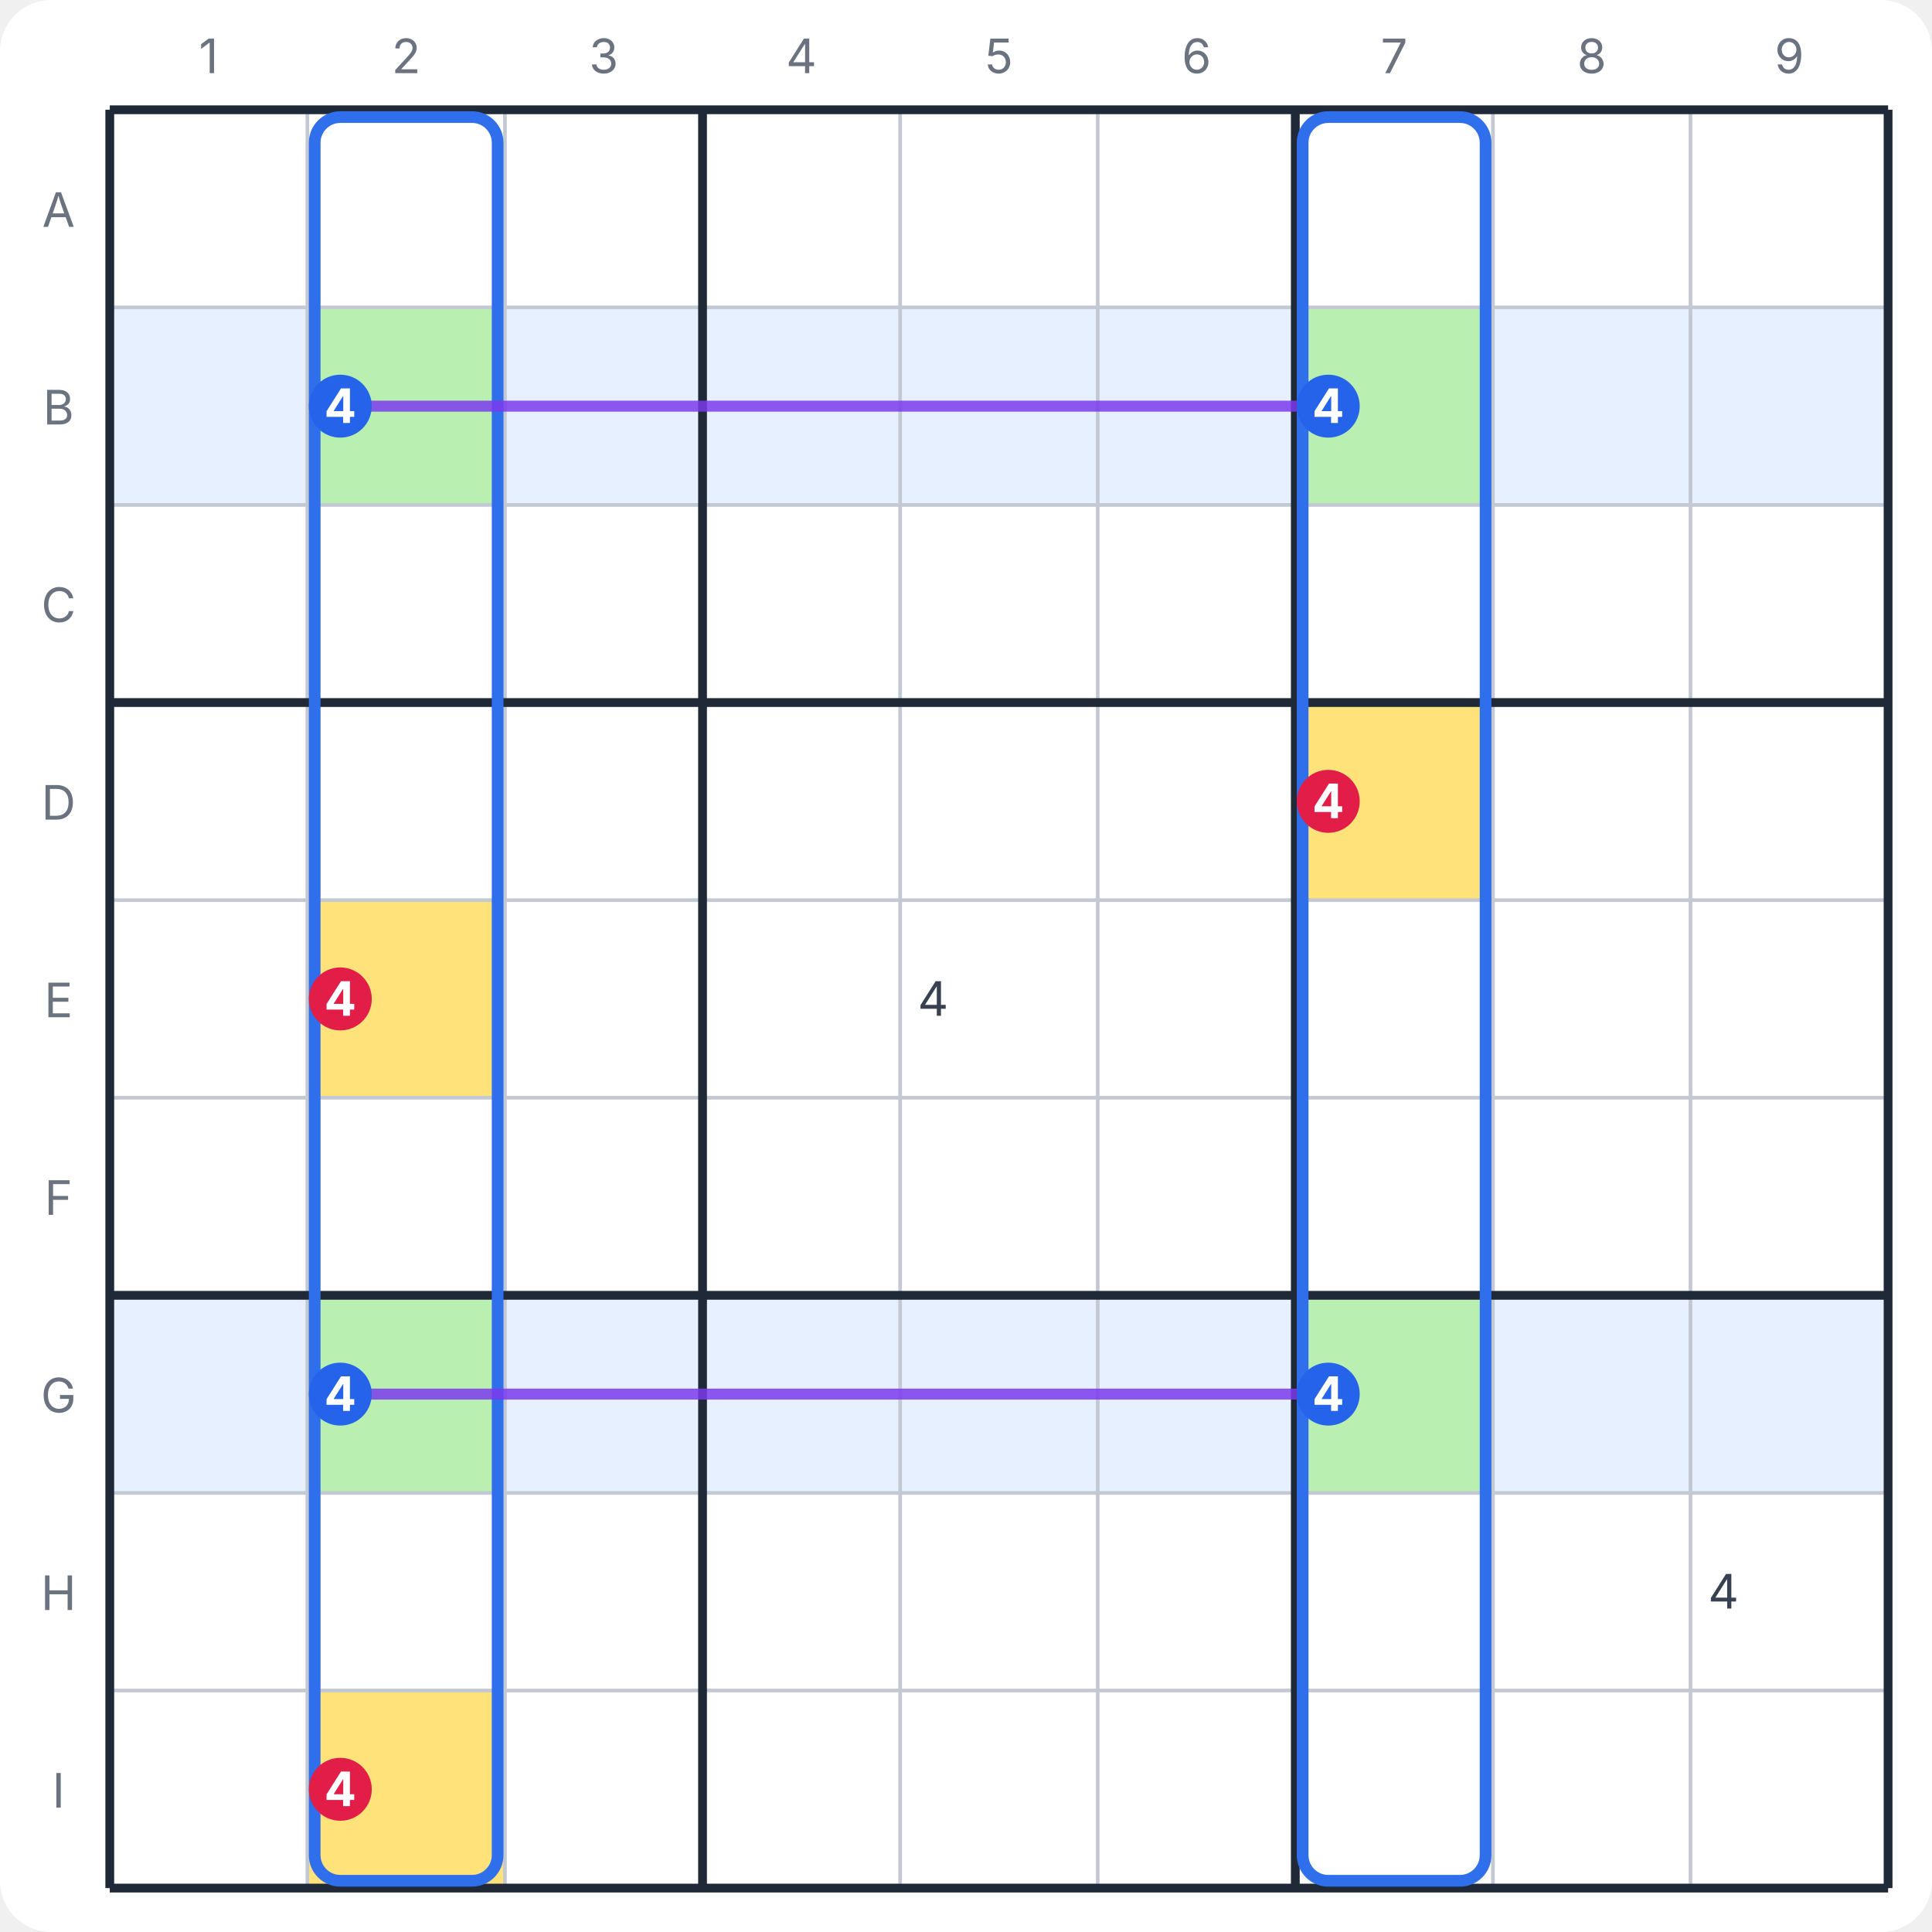
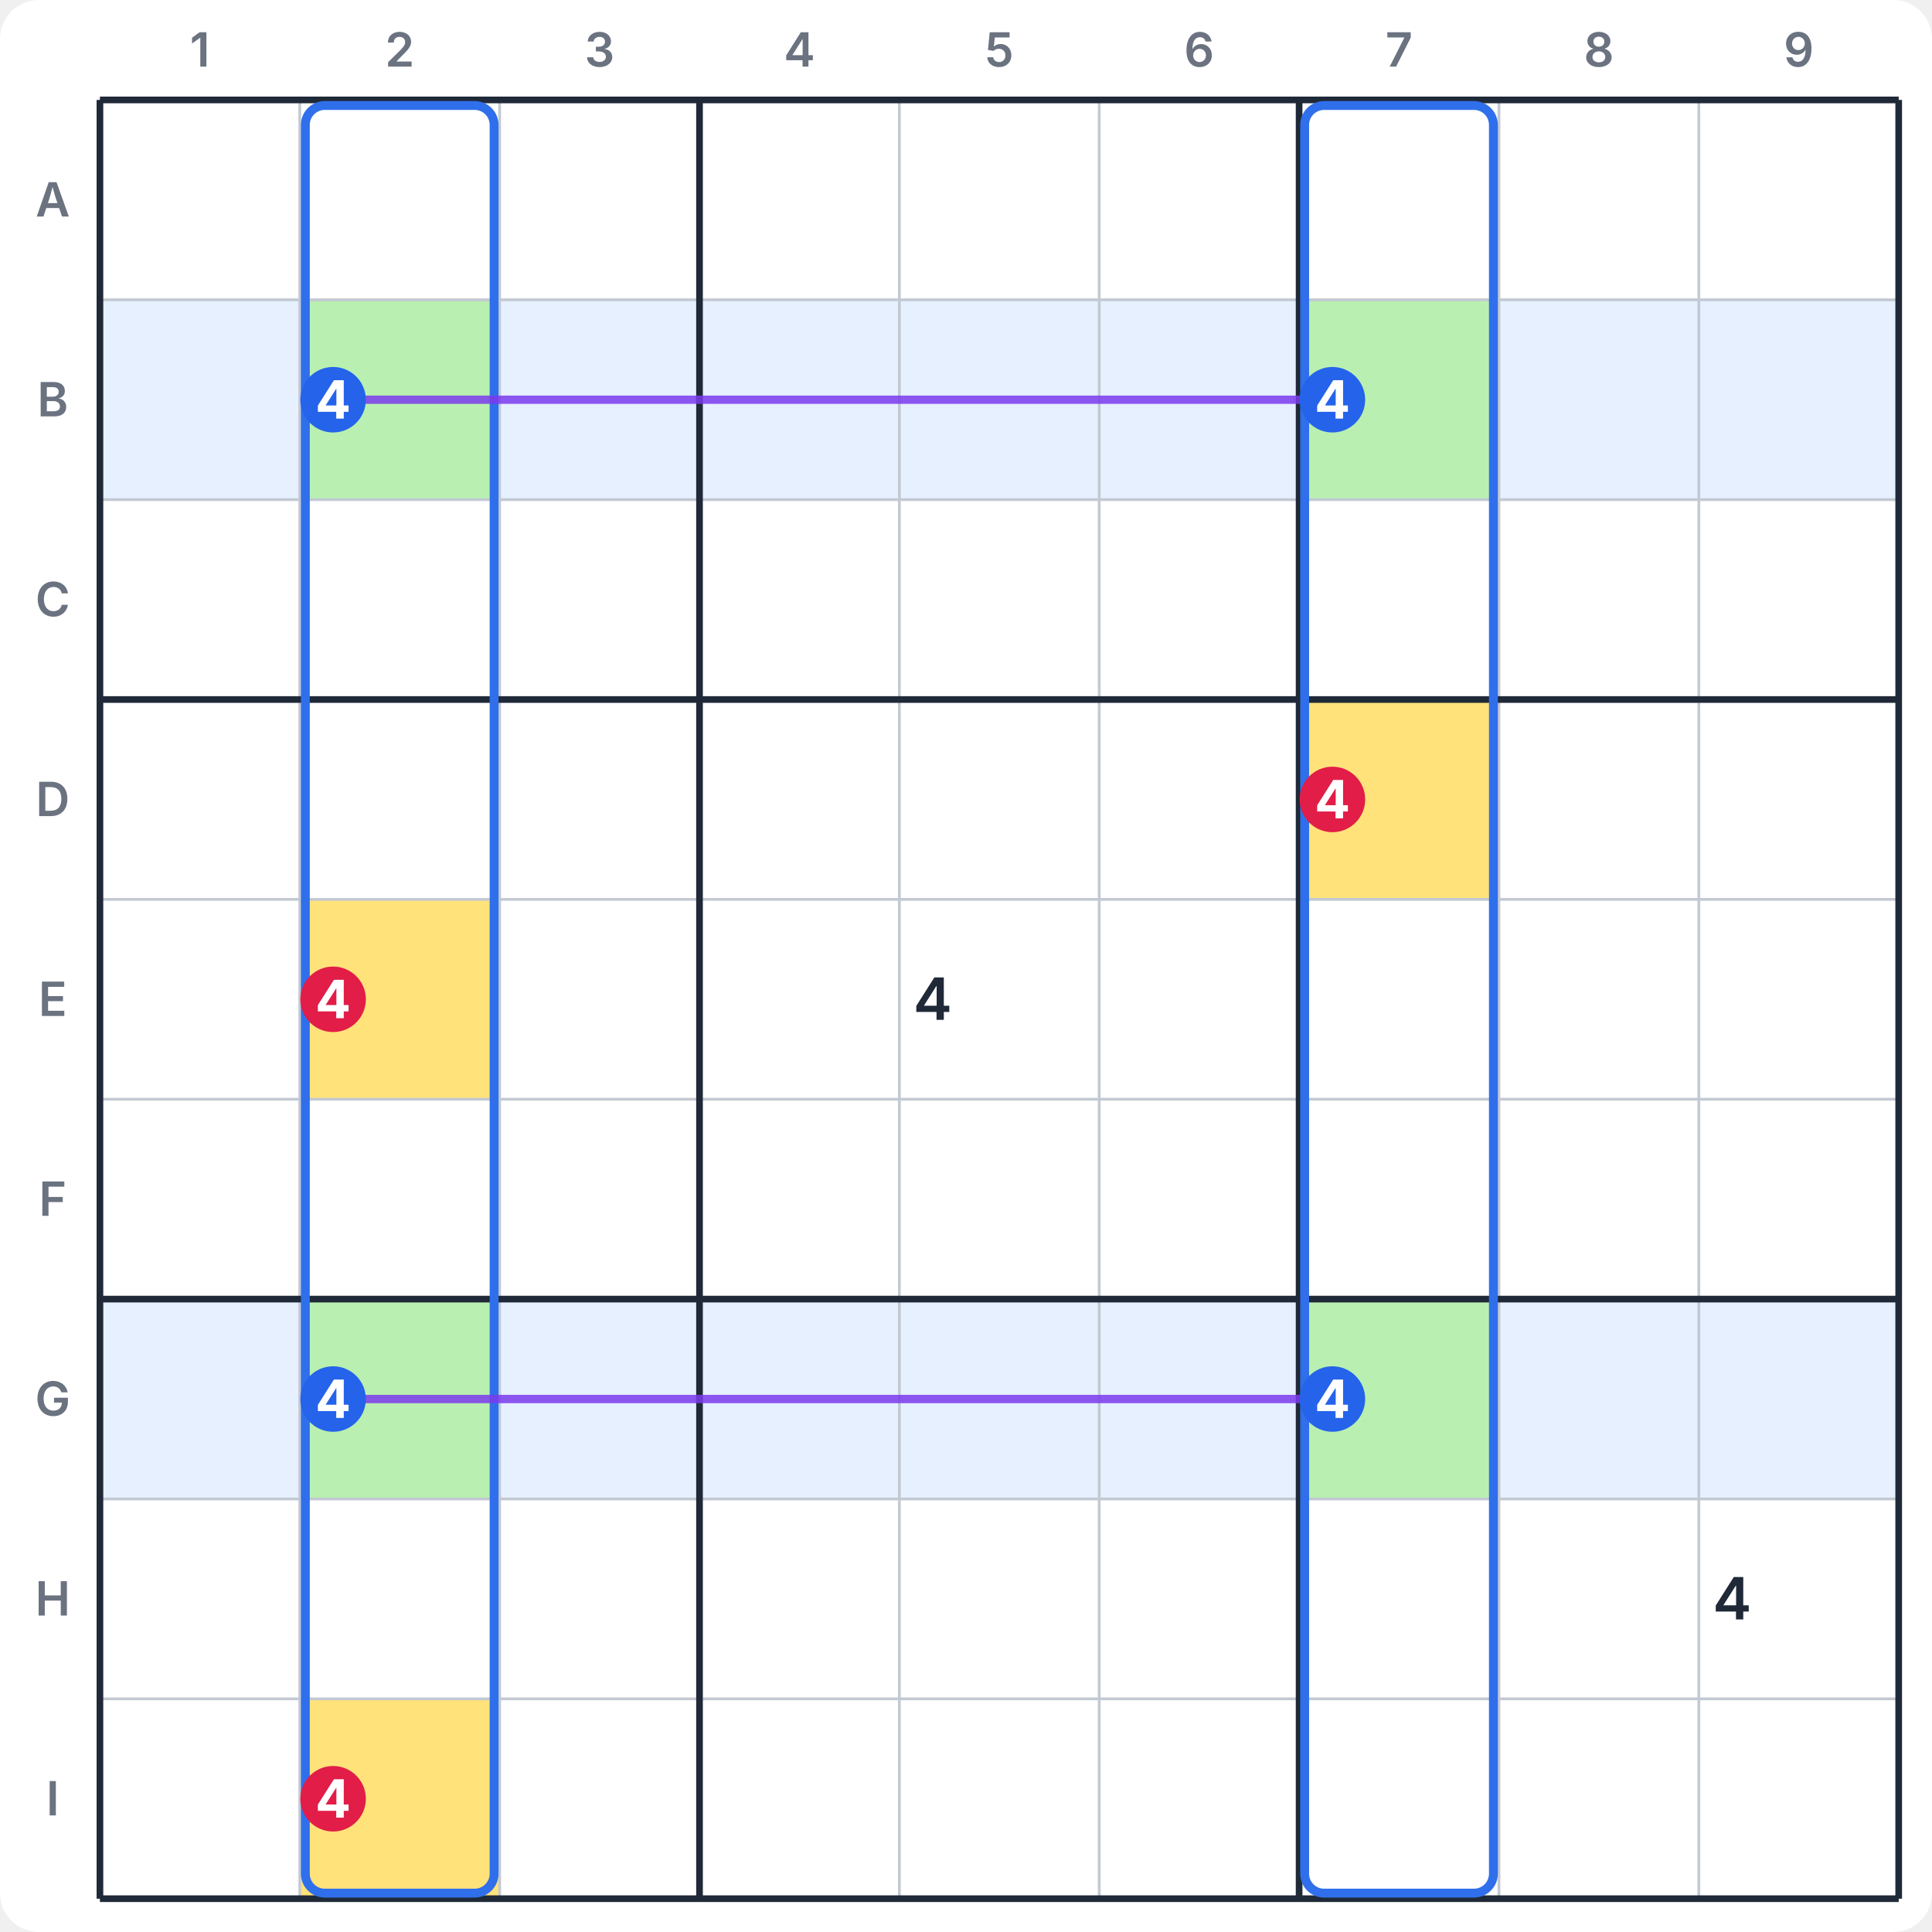
- <svg xmlns="http://www.w3.org/2000/svg" viewBox="0 0 528 528" width="528" height="528" font-family="Inter, 'Segoe UI', Helvetica, Arial, sans-serif">
+ <svg xmlns="http://www.w3.org/2000/svg" viewBox="0 0 696 696" width="696" height="696" font-family="Inter, 'Segoe UI', Helvetica, Arial, sans-serif">
  <defs>
    <marker id="arr" viewBox="0 0 10 10" refX="8" refY="5" markerWidth="5" markerHeight="5" orient="auto-start-reverse">
      <path d="M0,0 L10,5 L0,10 z" fill="#E11D48" />
    </marker>
  </defs>
-   <rect x="0" y="0" width="528" height="528" rx="14" fill="#FFFFFF" />
-   <text x="57.0" y="20" text-anchor="middle" font-size="13" fill="#6B7280">1</text>
-   <text x="111.0" y="20" text-anchor="middle" font-size="13" fill="#6B7280">2</text>
-   <text x="165.0" y="20" text-anchor="middle" font-size="13" fill="#6B7280">3</text>
-   <text x="219.0" y="20" text-anchor="middle" font-size="13" fill="#6B7280">4</text>
-   <text x="273.0" y="20" text-anchor="middle" font-size="13" fill="#6B7280">5</text>
-   <text x="327.0" y="20" text-anchor="middle" font-size="13" fill="#6B7280">6</text>
-   <text x="381.0" y="20" text-anchor="middle" font-size="13" fill="#6B7280">7</text>
-   <text x="435.0" y="20" text-anchor="middle" font-size="13" fill="#6B7280">8</text>
-   <text x="489.0" y="20" text-anchor="middle" font-size="13" fill="#6B7280">9</text>
-   <text x="16" y="62.0" text-anchor="middle" font-size="13" fill="#6B7280">A</text>
-   <text x="16" y="116.0" text-anchor="middle" font-size="13" fill="#6B7280">B</text>
-   <text x="16" y="170.0" text-anchor="middle" font-size="13" fill="#6B7280">C</text>
-   <text x="16" y="224.0" text-anchor="middle" font-size="13" fill="#6B7280">D</text>
-   <text x="16" y="278.0" text-anchor="middle" font-size="13" fill="#6B7280">E</text>
-   <text x="16" y="332.0" text-anchor="middle" font-size="13" fill="#6B7280">F</text>
-   <text x="16" y="386.0" text-anchor="middle" font-size="13" fill="#6B7280">G</text>
-   <text x="16" y="440.0" text-anchor="middle" font-size="13" fill="#6B7280">H</text>
-   <text x="16" y="494.0" text-anchor="middle" font-size="13" fill="#6B7280">I</text>
-   <rect x="300" y="354" width="54" height="54" fill="#E6F0FF" />
-   <rect x="84" y="354" width="54" height="54" fill="#E6F0FF" />
-   <rect x="462" y="84" width="54" height="54" fill="#E6F0FF" />
-   <rect x="246" y="84" width="54" height="54" fill="#E6F0FF" />
-   <rect x="138" y="354" width="54" height="54" fill="#E6F0FF" />
-   <rect x="192" y="354" width="54" height="54" fill="#E6F0FF" />
-   <rect x="354" y="84" width="54" height="54" fill="#E6F0FF" />
-   <rect x="138" y="84" width="54" height="54" fill="#E6F0FF" />
-   <rect x="408" y="84" width="54" height="54" fill="#E6F0FF" />
-   <rect x="408" y="354" width="54" height="54" fill="#E6F0FF" />
-   <rect x="246" y="354" width="54" height="54" fill="#E6F0FF" />
-   <rect x="30" y="84" width="54" height="54" fill="#E6F0FF" />
-   <rect x="354" y="354" width="54" height="54" fill="#E6F0FF" />
-   <rect x="84" y="84" width="54" height="54" fill="#E6F0FF" />
-   <rect x="30" y="354" width="54" height="54" fill="#E6F0FF" />
-   <rect x="300" y="84" width="54" height="54" fill="#E6F0FF" />
-   <rect x="462" y="354" width="54" height="54" fill="#E6F0FF" />
-   <rect x="192" y="84" width="54" height="54" fill="#E6F0FF" />
-   <rect x="84" y="84" width="54" height="54" fill="#B9F0B1" />
-   <rect x="354" y="84" width="54" height="54" fill="#B9F0B1" />
-   <rect x="84" y="354" width="54" height="54" fill="#B9F0B1" />
-   <rect x="354" y="354" width="54" height="54" fill="#B9F0B1" />
-   <rect x="84" y="246" width="54" height="54" fill="#FFE27A" />
-   <rect x="84" y="462" width="54" height="54" fill="#FFE27A" />
-   <rect x="354" y="192" width="54" height="54" fill="#FFE27A" />
-   <line x1="30" y1="30" x2="30" y2="516" stroke="#C3C9D3" stroke-width="1" />
-   <line x1="84" y1="30" x2="84" y2="516" stroke="#C3C9D3" stroke-width="1" />
-   <line x1="138" y1="30" x2="138" y2="516" stroke="#C3C9D3" stroke-width="1" />
-   <line x1="192" y1="30" x2="192" y2="516" stroke="#C3C9D3" stroke-width="1" />
-   <line x1="246" y1="30" x2="246" y2="516" stroke="#C3C9D3" stroke-width="1" />
-   <line x1="300" y1="30" x2="300" y2="516" stroke="#C3C9D3" stroke-width="1" />
-   <line x1="354" y1="30" x2="354" y2="516" stroke="#C3C9D3" stroke-width="1" />
-   <line x1="408" y1="30" x2="408" y2="516" stroke="#C3C9D3" stroke-width="1" />
-   <line x1="462" y1="30" x2="462" y2="516" stroke="#C3C9D3" stroke-width="1" />
-   <line x1="516" y1="30" x2="516" y2="516" stroke="#C3C9D3" stroke-width="1" />
-   <line x1="30" y1="30" x2="516" y2="30" stroke="#C3C9D3" stroke-width="1" />
-   <line x1="30" y1="84" x2="516" y2="84" stroke="#C3C9D3" stroke-width="1" />
-   <line x1="30" y1="138" x2="516" y2="138" stroke="#C3C9D3" stroke-width="1" />
-   <line x1="30" y1="192" x2="516" y2="192" stroke="#C3C9D3" stroke-width="1" />
-   <line x1="30" y1="246" x2="516" y2="246" stroke="#C3C9D3" stroke-width="1" />
-   <line x1="30" y1="300" x2="516" y2="300" stroke="#C3C9D3" stroke-width="1" />
-   <line x1="30" y1="354" x2="516" y2="354" stroke="#C3C9D3" stroke-width="1" />
-   <line x1="30" y1="408" x2="516" y2="408" stroke="#C3C9D3" stroke-width="1" />
-   <line x1="30" y1="462" x2="516" y2="462" stroke="#C3C9D3" stroke-width="1" />
-   <line x1="30" y1="516" x2="516" y2="516" stroke="#C3C9D3" stroke-width="1" />
-   <line x1="30" y1="30" x2="30" y2="516" stroke="#1F2937" stroke-width="2.4" />
-   <line x1="192" y1="30" x2="192" y2="516" stroke="#1F2937" stroke-width="2.4" />
-   <line x1="354" y1="30" x2="354" y2="516" stroke="#1F2937" stroke-width="2.4" />
-   <line x1="516" y1="30" x2="516" y2="516" stroke="#1F2937" stroke-width="2.4" />
-   <line x1="30" y1="30" x2="516" y2="30" stroke="#1F2937" stroke-width="2.4" />
-   <line x1="30" y1="192" x2="516" y2="192" stroke="#1F2937" stroke-width="2.4" />
-   <line x1="30" y1="354" x2="516" y2="354" stroke="#1F2937" stroke-width="2.4" />
-   <line x1="30" y1="516" x2="516" y2="516" stroke="#1F2937" stroke-width="2.4" />
-   <rect x="86" y="32" width="50" height="482" rx="7" fill="none" stroke="#2F6FEB" stroke-width="3.2" />
-   <rect x="356" y="32" width="50" height="482" rx="7" fill="none" stroke="#2F6FEB" stroke-width="3.2" />
-   <line x1="93.0" y1="111.0" x2="363.0" y2="111.0" stroke="#7C3AED" stroke-width="3" stroke-linecap="round" stroke-opacity="0.85" />
-   <line x1="93.0" y1="381.0" x2="363.0" y2="381.0" stroke="#7C3AED" stroke-width="3" stroke-linecap="round" stroke-opacity="0.85" />
-   <circle cx="93.0" cy="111.0" r="8.6" fill="#2563EB" />
-   <text x="93.0" y="115.6" text-anchor="middle" font-size="13" font-weight="700" fill="#FFFFFF">4</text>
-   <circle cx="363.0" cy="111.0" r="8.6" fill="#2563EB" />
-   <text x="363.0" y="115.6" text-anchor="middle" font-size="13" font-weight="700" fill="#FFFFFF">4</text>
-   <circle cx="93.0" cy="381.0" r="8.6" fill="#2563EB" />
-   <text x="93.0" y="385.6" text-anchor="middle" font-size="13" font-weight="700" fill="#FFFFFF">4</text>
-   <circle cx="363.0" cy="381.0" r="8.6" fill="#2563EB" />
-   <text x="363.0" y="385.6" text-anchor="middle" font-size="13" font-weight="700" fill="#FFFFFF">4</text>
-   <circle cx="93.0" cy="273.0" r="8.6" fill="#E11D48" />
-   <text x="93.0" y="277.6" text-anchor="middle" font-size="13" font-weight="700" fill="#FFFFFF">4</text>
-   <circle cx="93.0" cy="489.0" r="8.6" fill="#E11D48" />
-   <text x="93.0" y="493.6" text-anchor="middle" font-size="13" font-weight="700" fill="#FFFFFF">4</text>
-   <circle cx="363.0" cy="219.0" r="8.6" fill="#E11D48" />
-   <text x="363.0" y="223.6" text-anchor="middle" font-size="13" font-weight="700" fill="#FFFFFF">4</text>
-   <text x="255.0" y="277.6" text-anchor="middle" font-size="13" fill="#374151">4</text>
-   <text x="471.0" y="439.6" text-anchor="middle" font-size="13" fill="#374151">4</text>
+   <rect x="0" y="0" width="696" height="696" rx="14" fill="#FFFFFF" />
+   <text x="72.0" y="24" text-anchor="middle" font-size="17" font-weight="600" fill="#6B7280">1</text>
+   <text x="144.0" y="24" text-anchor="middle" font-size="17" font-weight="600" fill="#6B7280">2</text>
+   <text x="216.0" y="24" text-anchor="middle" font-size="17" font-weight="600" fill="#6B7280">3</text>
+   <text x="288.0" y="24" text-anchor="middle" font-size="17" font-weight="600" fill="#6B7280">4</text>
+   <text x="360.0" y="24" text-anchor="middle" font-size="17" font-weight="600" fill="#6B7280">5</text>
+   <text x="432.0" y="24" text-anchor="middle" font-size="17" font-weight="600" fill="#6B7280">6</text>
+   <text x="504.0" y="24" text-anchor="middle" font-size="17" font-weight="600" fill="#6B7280">7</text>
+   <text x="576.0" y="24" text-anchor="middle" font-size="17" font-weight="600" fill="#6B7280">8</text>
+   <text x="648.0" y="24" text-anchor="middle" font-size="17" font-weight="600" fill="#6B7280">9</text>
+   <text x="19" y="78.0" text-anchor="middle" font-size="17" font-weight="600" fill="#6B7280">A</text>
+   <text x="19" y="150.0" text-anchor="middle" font-size="17" font-weight="600" fill="#6B7280">B</text>
+   <text x="19" y="222.0" text-anchor="middle" font-size="17" font-weight="600" fill="#6B7280">C</text>
+   <text x="19" y="294.0" text-anchor="middle" font-size="17" font-weight="600" fill="#6B7280">D</text>
+   <text x="19" y="366.0" text-anchor="middle" font-size="17" font-weight="600" fill="#6B7280">E</text>
+   <text x="19" y="438.0" text-anchor="middle" font-size="17" font-weight="600" fill="#6B7280">F</text>
+   <text x="19" y="510.0" text-anchor="middle" font-size="17" font-weight="600" fill="#6B7280">G</text>
+   <text x="19" y="582.0" text-anchor="middle" font-size="17" font-weight="600" fill="#6B7280">H</text>
+   <text x="19" y="654.0" text-anchor="middle" font-size="17" font-weight="600" fill="#6B7280">I</text>
+   <rect x="108" y="468" width="72" height="72" fill="#E6F0FF" />
+   <rect x="396" y="108" width="72" height="72" fill="#E6F0FF" />
+   <rect x="396" y="468" width="72" height="72" fill="#E6F0FF" />
+   <rect x="180" y="468" width="72" height="72" fill="#E6F0FF" />
+   <rect x="540" y="108" width="72" height="72" fill="#E6F0FF" />
+   <rect x="36" y="468" width="72" height="72" fill="#E6F0FF" />
+   <rect x="36" y="108" width="72" height="72" fill="#E6F0FF" />
+   <rect x="468" y="108" width="72" height="72" fill="#E6F0FF" />
+   <rect x="252" y="468" width="72" height="72" fill="#E6F0FF" />
+   <rect x="252" y="108" width="72" height="72" fill="#E6F0FF" />
+   <rect x="324" y="468" width="72" height="72" fill="#E6F0FF" />
+   <rect x="612" y="108" width="72" height="72" fill="#E6F0FF" />
+   <rect x="612" y="468" width="72" height="72" fill="#E6F0FF" />
+   <rect x="108" y="108" width="72" height="72" fill="#E6F0FF" />
+   <rect x="180" y="108" width="72" height="72" fill="#E6F0FF" />
+   <rect x="540" y="468" width="72" height="72" fill="#E6F0FF" />
+   <rect x="468" y="468" width="72" height="72" fill="#E6F0FF" />
+   <rect x="324" y="108" width="72" height="72" fill="#E6F0FF" />
+   <rect x="108" y="108" width="72" height="72" fill="#B9F0B1" />
+   <rect x="468" y="108" width="72" height="72" fill="#B9F0B1" />
+   <rect x="108" y="468" width="72" height="72" fill="#B9F0B1" />
+   <rect x="468" y="468" width="72" height="72" fill="#B9F0B1" />
+   <rect x="108" y="324" width="72" height="72" fill="#FFE27A" />
+   <rect x="108" y="612" width="72" height="72" fill="#FFE27A" />
+   <rect x="468" y="252" width="72" height="72" fill="#FFE27A" />
+   <line x1="36" y1="36" x2="36" y2="684" stroke="#C3C9D3" stroke-width="1" />
+   <line x1="108" y1="36" x2="108" y2="684" stroke="#C3C9D3" stroke-width="1" />
+   <line x1="180" y1="36" x2="180" y2="684" stroke="#C3C9D3" stroke-width="1" />
+   <line x1="252" y1="36" x2="252" y2="684" stroke="#C3C9D3" stroke-width="1" />
+   <line x1="324" y1="36" x2="324" y2="684" stroke="#C3C9D3" stroke-width="1" />
+   <line x1="396" y1="36" x2="396" y2="684" stroke="#C3C9D3" stroke-width="1" />
+   <line x1="468" y1="36" x2="468" y2="684" stroke="#C3C9D3" stroke-width="1" />
+   <line x1="540" y1="36" x2="540" y2="684" stroke="#C3C9D3" stroke-width="1" />
+   <line x1="612" y1="36" x2="612" y2="684" stroke="#C3C9D3" stroke-width="1" />
+   <line x1="684" y1="36" x2="684" y2="684" stroke="#C3C9D3" stroke-width="1" />
+   <line x1="36" y1="36" x2="684" y2="36" stroke="#C3C9D3" stroke-width="1" />
+   <line x1="36" y1="108" x2="684" y2="108" stroke="#C3C9D3" stroke-width="1" />
+   <line x1="36" y1="180" x2="684" y2="180" stroke="#C3C9D3" stroke-width="1" />
+   <line x1="36" y1="252" x2="684" y2="252" stroke="#C3C9D3" stroke-width="1" />
+   <line x1="36" y1="324" x2="684" y2="324" stroke="#C3C9D3" stroke-width="1" />
+   <line x1="36" y1="396" x2="684" y2="396" stroke="#C3C9D3" stroke-width="1" />
+   <line x1="36" y1="468" x2="684" y2="468" stroke="#C3C9D3" stroke-width="1" />
+   <line x1="36" y1="540" x2="684" y2="540" stroke="#C3C9D3" stroke-width="1" />
+   <line x1="36" y1="612" x2="684" y2="612" stroke="#C3C9D3" stroke-width="1" />
+   <line x1="36" y1="684" x2="684" y2="684" stroke="#C3C9D3" stroke-width="1" />
+   <line x1="36" y1="36" x2="36" y2="684" stroke="#1F2937" stroke-width="2.4" />
+   <line x1="252" y1="36" x2="252" y2="684" stroke="#1F2937" stroke-width="2.4" />
+   <line x1="468" y1="36" x2="468" y2="684" stroke="#1F2937" stroke-width="2.4" />
+   <line x1="684" y1="36" x2="684" y2="684" stroke="#1F2937" stroke-width="2.4" />
+   <line x1="36" y1="36" x2="684" y2="36" stroke="#1F2937" stroke-width="2.4" />
+   <line x1="36" y1="252" x2="684" y2="252" stroke="#1F2937" stroke-width="2.4" />
+   <line x1="36" y1="468" x2="684" y2="468" stroke="#1F2937" stroke-width="2.4" />
+   <line x1="36" y1="684" x2="684" y2="684" stroke="#1F2937" stroke-width="2.4" />
+   <rect x="110" y="38" width="68" height="644" rx="7" fill="none" stroke="#2F6FEB" stroke-width="3.2" />
+   <rect x="470" y="38" width="68" height="644" rx="7" fill="none" stroke="#2F6FEB" stroke-width="3.2" />
+   <line x1="120.0" y1="144.0" x2="480.0" y2="144.0" stroke="#7C3AED" stroke-width="3" stroke-linecap="round" stroke-opacity="0.85" />
+   <line x1="120.0" y1="504.0" x2="480.0" y2="504.0" stroke="#7C3AED" stroke-width="3" stroke-linecap="round" stroke-opacity="0.85" />
+   <circle cx="120.0" cy="144.0" r="11.8" fill="#2563EB" />
+   <text x="120.0" y="150.8" text-anchor="middle" font-size="19" font-weight="700" fill="#FFFFFF">4</text>
+   <circle cx="480.0" cy="144.0" r="11.8" fill="#2563EB" />
+   <text x="480.0" y="150.8" text-anchor="middle" font-size="19" font-weight="700" fill="#FFFFFF">4</text>
+   <circle cx="120.0" cy="504.0" r="11.8" fill="#2563EB" />
+   <text x="120.0" y="510.8" text-anchor="middle" font-size="19" font-weight="700" fill="#FFFFFF">4</text>
+   <circle cx="480.0" cy="504.0" r="11.8" fill="#2563EB" />
+   <text x="480.0" y="510.8" text-anchor="middle" font-size="19" font-weight="700" fill="#FFFFFF">4</text>
+   <circle cx="120.0" cy="360.0" r="11.8" fill="#E11D48" />
+   <text x="120.0" y="366.8" text-anchor="middle" font-size="19" font-weight="700" fill="#FFFFFF">4</text>
+   <circle cx="120.0" cy="648.0" r="11.8" fill="#E11D48" />
+   <text x="120.0" y="654.8" text-anchor="middle" font-size="19" font-weight="700" fill="#FFFFFF">4</text>
+   <circle cx="480.0" cy="288.0" r="11.8" fill="#E11D48" />
+   <text x="480.0" y="294.8" text-anchor="middle" font-size="19" font-weight="700" fill="#FFFFFF">4</text>
+   <text x="336.0" y="367.4" text-anchor="middle" font-size="21" font-weight="600" fill="#1F2937">4</text>
+   <text x="624.0" y="583.4" text-anchor="middle" font-size="21" font-weight="600" fill="#1F2937">4</text>
</svg>
